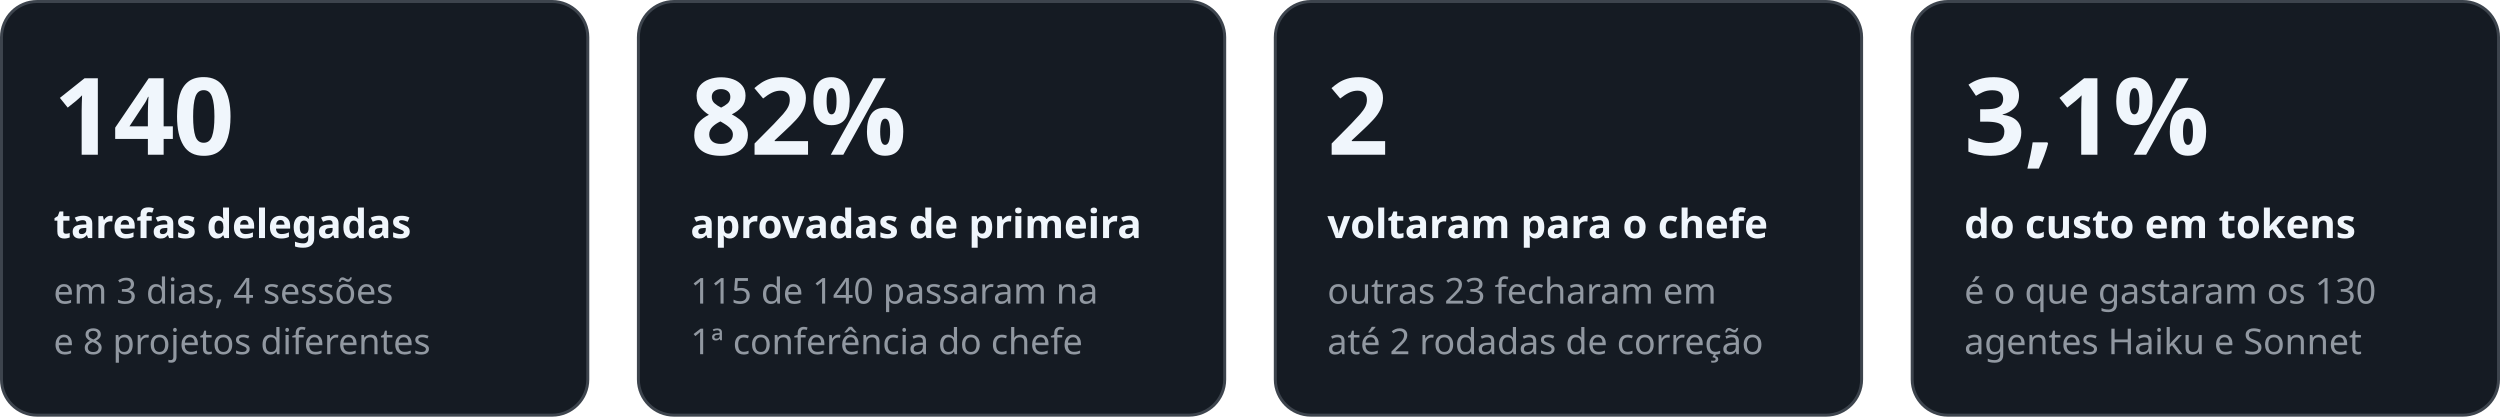
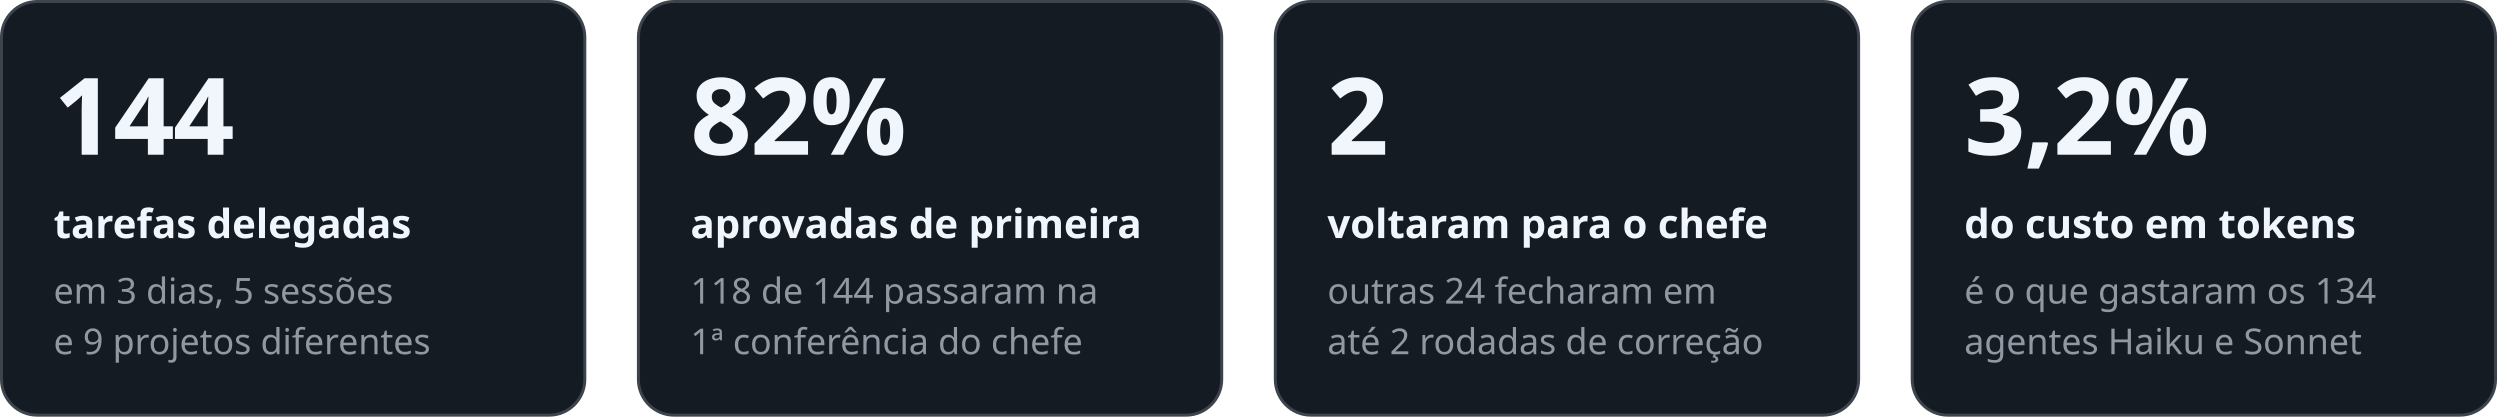
- <svg xmlns="http://www.w3.org/2000/svg" viewBox="0 0 840 140" width="840" height="140" role="img" aria-label="140 tarefas delegadas, 82% aprovadas de primeira, 2 voltaram para o chefe, 3,1% do custo nos agentes Haiku e Sonnet" font-family="-apple-system,BlinkMacSystemFont,'Segoe UI','Noto Sans',Helvetica,Arial,sans-serif">
-   <rect x="0.5" y="0.5" width="197" height="139" rx="12" fill="#151b23" stroke="#3d444d" />
-   <text x="18" y="52" font-size="36" fill="#f0f6fc" font-weight="700" text-anchor="start" letter-spacing="-0.5">140</text>
+ <svg xmlns="http://www.w3.org/2000/svg" viewBox="0 0 840 140" width="840" height="140" role="img" aria-label="144 tarefas delegadas, 82% aprovadas de primeira, 2 voltaram para o chefe, 3,2% do custo nos agentes Haiku e Sonnet" font-family="-apple-system,BlinkMacSystemFont,'Segoe UI','Noto Sans',Helvetica,Arial,sans-serif">
+   <rect x="0.5" y="0.5" width="196" height="139" rx="12" fill="#151b23" stroke="#3d444d" />
+   <text x="18" y="52" font-size="36" fill="#f0f6fc" font-weight="700" text-anchor="start" letter-spacing="-0.5">144</text>
  <text x="18" y="80" font-size="13.5" fill="#f0f6fc" font-weight="600" text-anchor="start">tarefas delegadas</text>
-   <text x="18" y="102" font-size="12" fill="#9198a1" font-weight="400" text-anchor="start">em 3 dias, 4 sessões</text>
-   <text x="18" y="119" font-size="12" fill="#9198a1" font-weight="400" text-anchor="start">e 8 projetos diferentes</text>
-   <rect x="214.5" y="0.5" width="197" height="139" rx="12" fill="#151b23" stroke="#3d444d" />
+   <text x="18" y="102" font-size="12" fill="#9198a1" font-weight="400" text-anchor="start">em 3 dias, 5 sessões</text>
+   <text x="18" y="119" font-size="12" fill="#9198a1" font-weight="400" text-anchor="start">e 9 projetos diferentes</text>
+   <rect x="214.5" y="0.5" width="196" height="139" rx="12" fill="#151b23" stroke="#3d444d" />
  <text x="232" y="52" font-size="36" fill="#f0f6fc" font-weight="700" text-anchor="start" letter-spacing="-0.5">82%</text>
  <text x="232" y="80" font-size="13.5" fill="#f0f6fc" font-weight="600" text-anchor="start">aprovadas de primeira</text>
-   <text x="232" y="102" font-size="12" fill="#9198a1" font-weight="400" text-anchor="start">115 de 140 passaram na</text>
+   <text x="232" y="102" font-size="12" fill="#9198a1" font-weight="400" text-anchor="start">118 de 144 passaram na</text>
  <text x="232" y="119" font-size="12" fill="#9198a1" font-weight="400" text-anchor="start">1ª conferência do chefe</text>
-   <rect x="428.5" y="0.5" width="197" height="139" rx="12" fill="#151b23" stroke="#3d444d" />
+   <rect x="428.5" y="0.5" width="196" height="139" rx="12" fill="#151b23" stroke="#3d444d" />
  <text x="446" y="52" font-size="36" fill="#f0f6fc" font-weight="700" text-anchor="start" letter-spacing="-0.5">2</text>
  <text x="446" y="80" font-size="13.5" fill="#f0f6fc" font-weight="600" text-anchor="start">voltaram para o chefe</text>
-   <text x="446" y="102" font-size="12" fill="#9198a1" font-weight="400" text-anchor="start">outras 23 fecharam em</text>
+   <text x="446" y="102" font-size="12" fill="#9198a1" font-weight="400" text-anchor="start">outras 24 fecharam em</text>
  <text x="446" y="119" font-size="12" fill="#9198a1" font-weight="400" text-anchor="start">até 2 rodadas de correção</text>
-   <rect x="642.5" y="0.5" width="197" height="139" rx="12" fill="#151b23" stroke="#3d444d" />
-   <text x="660" y="52" font-size="36" fill="#f0f6fc" font-weight="700" text-anchor="start" letter-spacing="-0.5">3,1%</text>
+   <rect x="642.5" y="0.5" width="196" height="139" rx="12" fill="#151b23" stroke="#3d444d" />
+   <text x="660" y="52" font-size="36" fill="#f0f6fc" font-weight="700" text-anchor="start" letter-spacing="-0.5">3,2%</text>
  <text x="660" y="80" font-size="13.5" fill="#f0f6fc" font-weight="600" text-anchor="start">do custo em tokens</text>
-   <text x="660" y="102" font-size="12" fill="#9198a1" font-weight="400" text-anchor="start">é o que gastaram os 130</text>
+   <text x="660" y="102" font-size="12" fill="#9198a1" font-weight="400" text-anchor="start">é o que gastaram os 134</text>
  <text x="660" y="119" font-size="12" fill="#9198a1" font-weight="400" text-anchor="start">agentes Haiku e Sonnet</text>
</svg>
